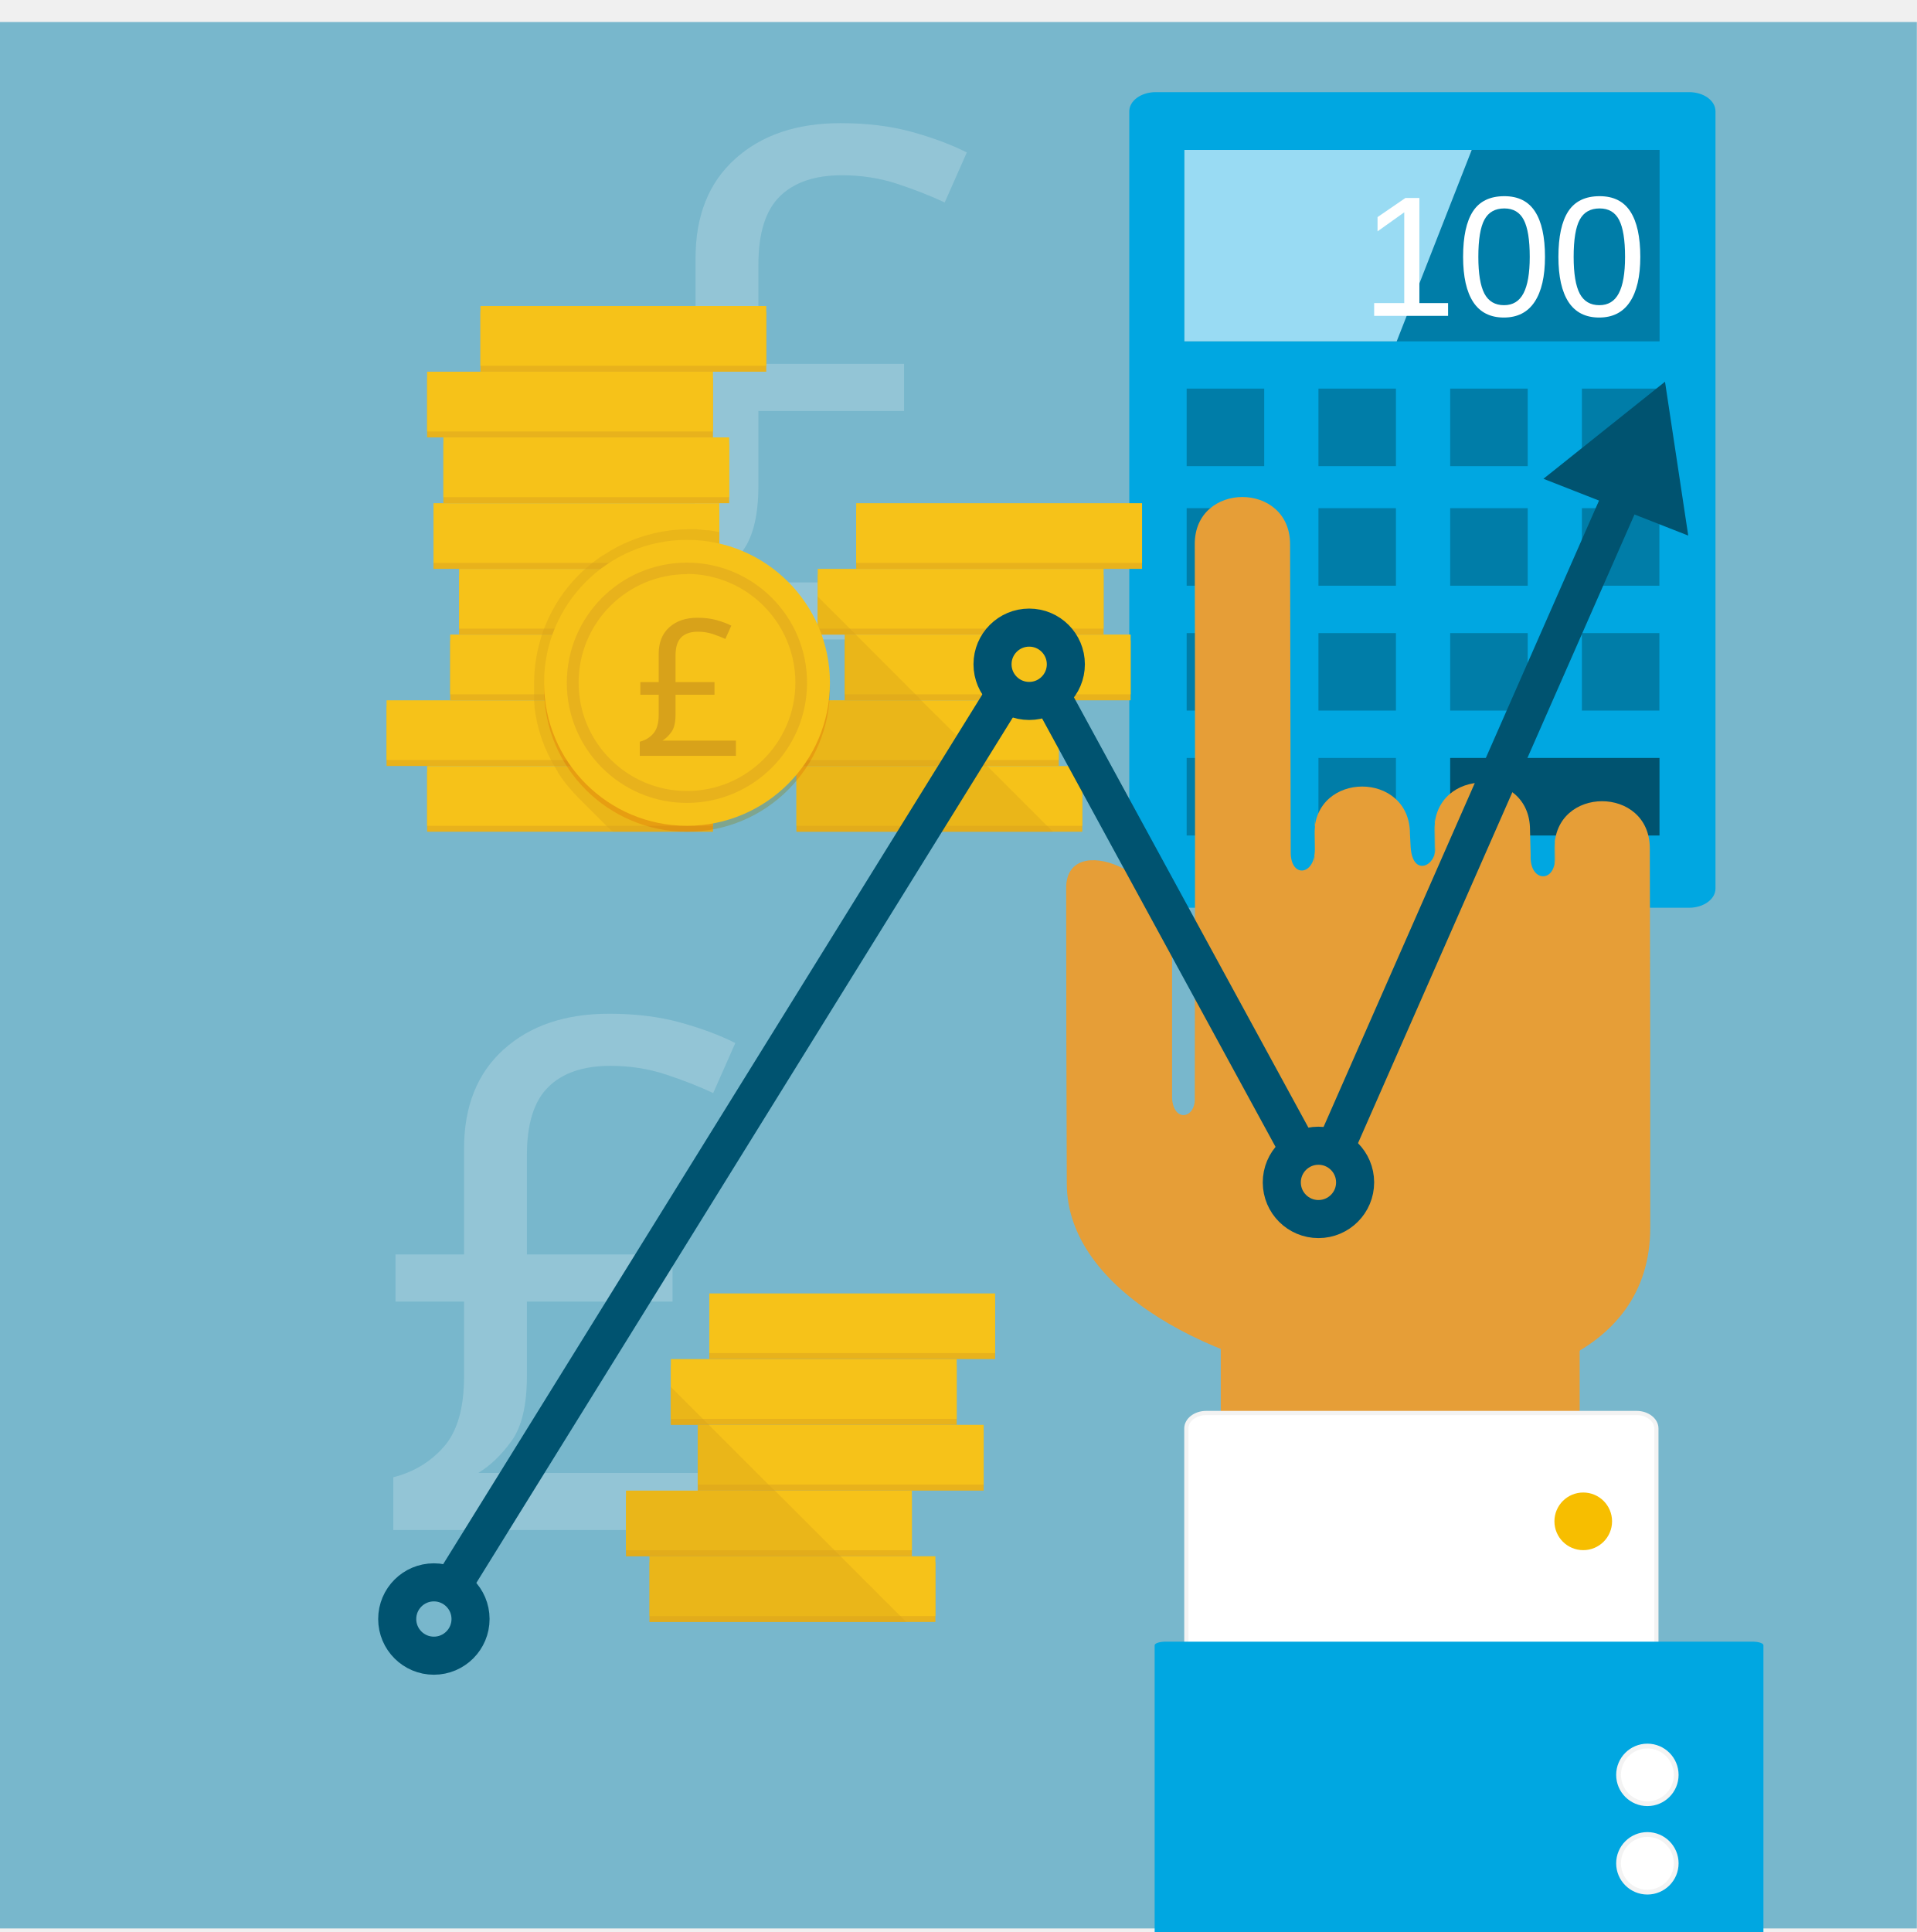
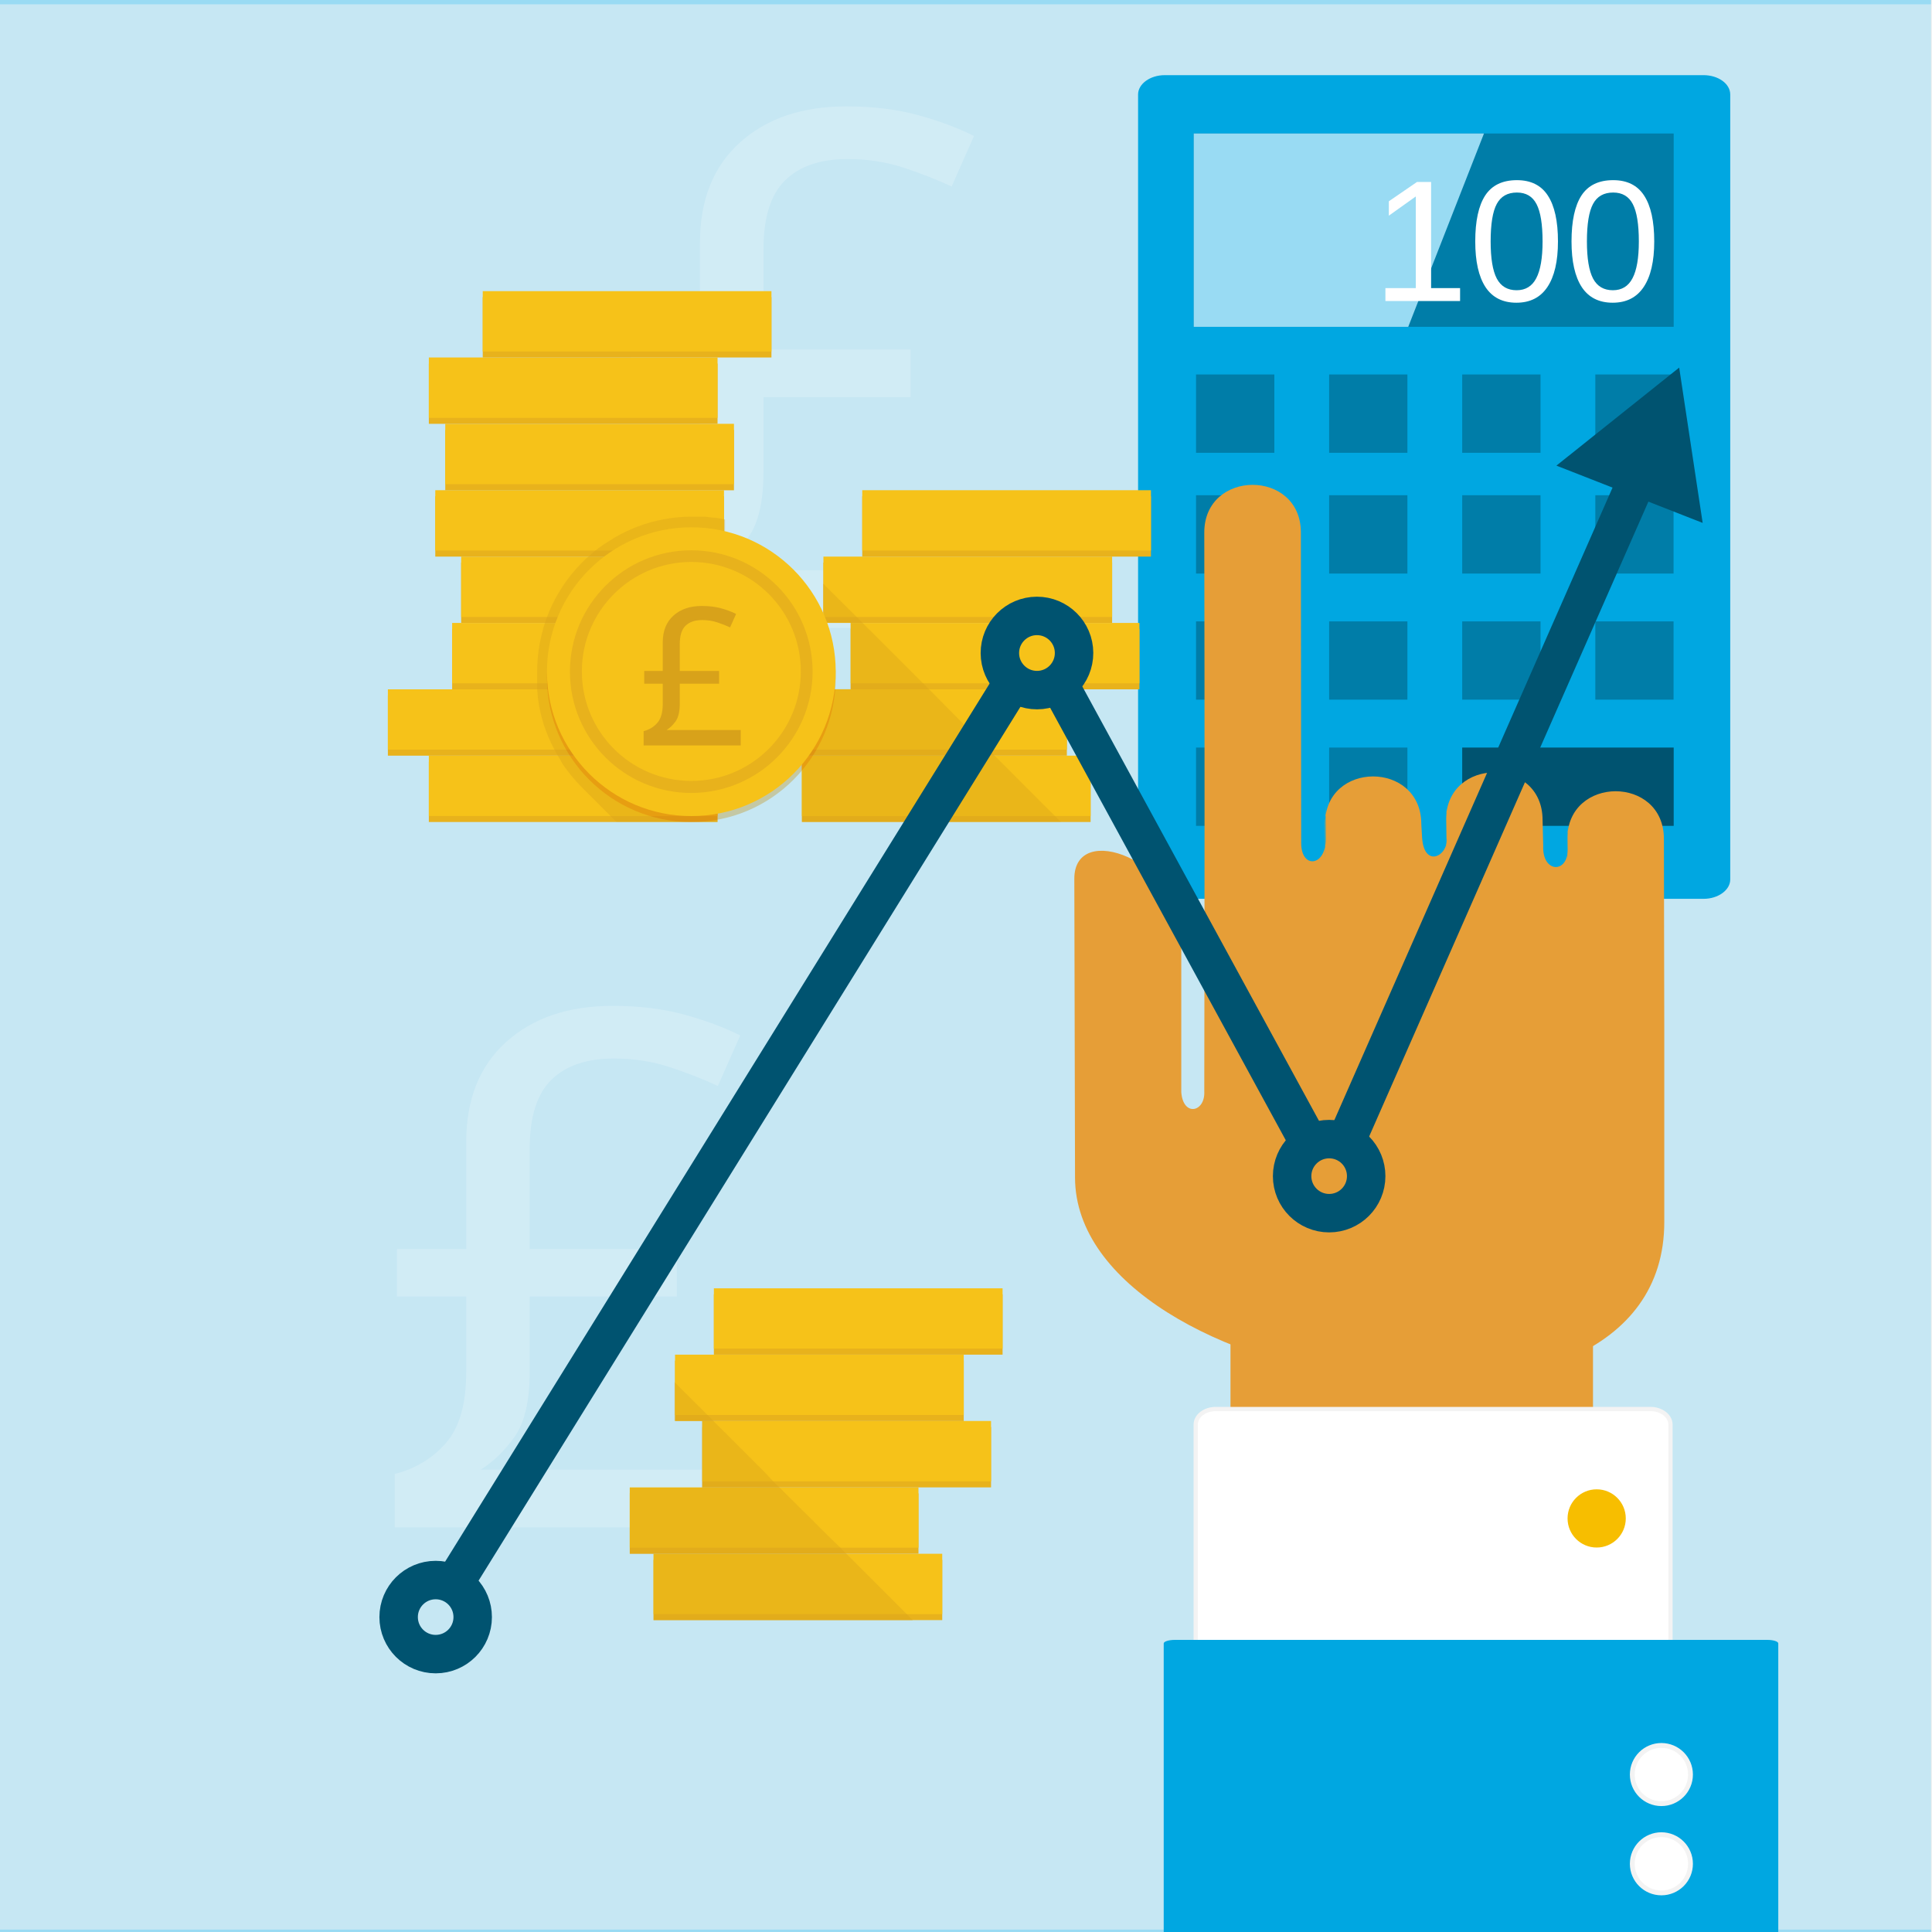
- <svg xmlns="http://www.w3.org/2000/svg" viewBox="0 0 300.64 302.97">
+ <svg xmlns="http://www.w3.org/2000/svg" viewBox="0 0 300 300">
  <defs>
-     <style>.a{isolation:isolate;}.b,.e{fill:#007da8;}.b{opacity:0.5;}.c{font-size:111.98px;opacity:0.2;}.c,.h,.j,.n{fill:#fff;}.c,.s{font-family:Impact;}.d,.k{fill:#00a7e1;}.f,.x{fill:#005370;}.g{fill:#99dbf3;}.h{font-size:26.88px;font-family:ArialMT, Arial;}.i,.l,.w{fill:#e69e37;}.j,.n{stroke:#f3f3f3;}.j,.n,.t,.v,.w,.x{stroke-miterlimit:10;}.j{stroke-width:0.66px;}.j,.k,.l,.m,.n{fill-rule:evenodd;}.m{fill:#f7be00;}.n,.x{stroke-width:0.75px;}.o{fill:#e8b21c;}.p,.v{fill:#f6c219;}.q,.s{fill:#d8a21a;}.q{opacity:0.38;}.r{fill:#fcddac;mix-blend-mode:multiply;}.s{font-size:29.96px;}.t{fill:none;}.t,.v,.w,.x{stroke:#005370;}.t,.v,.w{stroke-width:5.97px;}.u{fill:#f06624;}</style>
+     <style>.a{isolation:isolate;}.b{fill:#99dbf3;}.c{fill:#f3f3f3;opacity:0.5;}.d{font-size:111.98px;opacity:0.2;}.d,.h,.j,.n{fill:#fff;}.d,.s{font-family:Impact;}.e,.k{fill:#00a7e1;}.f{fill:#007da8;}.g,.x{fill:#005370;}.h{font-size:26.88px;font-family:ArialMT, Arial;}.i,.l,.w{fill:#e69e37;}.j,.n{stroke:#f3f3f3;}.j,.n,.t,.v,.w,.x{stroke-miterlimit:10;}.j{stroke-width:0.66px;}.j,.k,.l,.m,.n{fill-rule:evenodd;}.m{fill:#f7be00;}.n,.x{stroke-width:0.75px;}.o{fill:#e8b21c;}.p,.v{fill:#f6c219;}.q,.s{fill:#d8a21a;}.q{opacity:0.38;}.r{fill:#fcddac;mix-blend-mode:multiply;}.s{font-size:29.96px;}.t{fill:none;}.t,.v,.w,.x{stroke:#005370;}.t,.v,.w{stroke-width:5.97px;}.u{fill:#f06624;}</style>
  </defs>
  <g class="a">
-     <rect class="b" y="3.45" width="300.64" height="298.96" />
-     <text class="c" transform="translate(94.42 100.28)">£</text>
-     <text class="c" transform="translate(58.11 239.94)">£</text>
-     <path class="d" d="M269.06,139.35c0,1.64-1.85,3-4.13,3H181.26c-2.3,0-4.14-1.32-4.14-3V17.45c0-1.63,1.84-3,4.14-3h83.67c2.28,0,4.13,1.33,4.13,3Z" />
-     <rect class="e" x="185.76" y="23.51" width="74.53" height="30.02" />
-     <rect class="e" x="186.12" y="79.69" width="12.16" height="12.16" />
-     <rect class="e" x="206.79" y="79.69" width="12.15" height="12.16" />
-     <rect class="e" x="227.45" y="79.69" width="12.16" height="12.16" />
-     <rect class="e" x="248.11" y="79.69" width="12.15" height="12.16" />
-     <rect class="e" x="186.12" y="60.94" width="12.16" height="12.16" />
-     <rect class="e" x="206.79" y="60.94" width="12.15" height="12.16" />
-     <rect class="e" x="227.45" y="60.94" width="12.16" height="12.16" />
-     <rect class="e" x="248.11" y="60.94" width="12.15" height="12.16" />
-     <rect class="e" x="186.12" y="99.28" width="12.16" height="12.15" />
-     <rect class="e" x="206.79" y="99.28" width="12.15" height="12.15" />
-     <rect class="e" x="227.45" y="99.28" width="12.16" height="12.15" />
-     <rect class="e" x="248.11" y="99.28" width="12.15" height="12.15" />
-     <rect class="e" x="186.12" y="118.86" width="12.16" height="12.16" />
-     <rect class="e" x="206.79" y="118.86" width="12.15" height="12.16" />
-     <polygon class="f" points="252.82 118.86 247.6 118.86 240.13 118.86 234.91 118.86 227.45 118.86 227.45 131.02 234.91 131.02 240.13 131.02 247.6 131.02 252.82 131.02 258.02 131.02 260.28 131.02 260.28 118.86 258.02 118.86 252.82 118.86" />
-     <polygon class="g" points="230.83 23.51 185.76 23.51 185.76 53.53 219.06 53.53 230.83 23.51" />
-     <text class="h" transform="translate(213.48 49.53)">100</text>
-     <rect class="i" x="191.47" y="173.47" width="56.29" height="77.43" />
-     <path class="j" d="M186.07,298.88V224c0-1.33,1.4-2.42,3.11-2.42h67.5c1.71,0,3.11,1.09,3.11,2.42v74.89c0,1.33-1.4,2.42-3.11,2.42h-67.5C187.47,301.3,186.07,300.21,186.07,298.88Z" />
-     <path class="k" d="M181.1,303V258c0-.31.78-.56,1.74-.56h92c1,0,1.74.25,1.74.56v45Z" />
-     <path class="l" d="M258.76,133.05c0-9.89-15-9.86-14.95,0,0,11.24.05-9.77.07,1.46.09,4-4,3.87-3.81-.38l-.1-4c0-9.89-15-9.86-15,0,0,14.66.06-11.89.1,2.78.32,2.75-3.49,4.8-3.82-.08l-.11-2.08c0-9.89-15-9.86-15,0,0,16.91.08-14.56.12,2.35,0,4.23-3.8,4.63-3.82.62l-.1-48.37c0-9.9-15-9.86-14.95,0,.06,27.74.05,59,0,86.76.18,3.27-3.27,4-3.56.16V147.71c0-11.1-16.63-17.65-16.61-8.45q0,23.19.1,46.38c.08,33.36,91.58,48,91.51,6.84C258.84,161.92,258.83,163.61,258.76,133.05Z" />
-     <path class="m" d="M243.8,238.57a4.52,4.52,0,1,1,4.52,4.52A4.52,4.52,0,0,1,243.8,238.57Z" />
-     <path class="n" d="M253.86,278.33a4.52,4.52,0,1,1,4.52,4.52A4.52,4.52,0,0,1,253.86,278.33Z" />
-     <path class="n" d="M253.86,292.2a4.52,4.52,0,1,1,4.52,4.52A4.52,4.52,0,0,1,253.86,292.2Z" />
-     <rect class="o" x="124.92" y="121.06" width="44.83" height="9.37" />
-     <rect class="p" x="124.92" y="120.13" width="44.83" height="9.37" />
-     <rect class="o" x="121.23" y="110.75" width="44.83" height="9.37" />
-     <rect class="p" x="121.23" y="109.82" width="44.83" height="9.36" />
-     <rect class="o" x="132.5" y="100.45" width="44.83" height="9.37" />
-     <rect class="p" x="132.5" y="99.51" width="44.83" height="9.37" />
-     <rect class="o" x="128.26" y="90.15" width="44.83" height="9.37" />
-     <rect class="p" x="128.26" y="89.21" width="44.83" height="9.37" />
-     <rect class="o" x="134.29" y="79.84" width="44.83" height="9.37" />
-     <rect class="p" x="134.29" y="78.91" width="44.83" height="9.36" />
-     <rect class="o" x="66.99" y="121.06" width="44.83" height="9.37" />
-     <rect class="p" x="66.99" y="120.13" width="44.83" height="9.37" />
-     <rect class="o" x="60.63" y="110.75" width="44.83" height="9.37" />
-     <rect class="p" x="60.63" y="109.82" width="44.83" height="9.36" />
-     <rect class="o" x="70.61" y="100.45" width="44.83" height="9.37" />
-     <rect class="p" x="70.61" y="99.51" width="44.83" height="9.37" />
-     <rect class="o" x="72.01" y="90.15" width="44.83" height="9.37" />
-     <rect class="p" x="72.01" y="89.21" width="44.83" height="9.37" />
-     <rect class="o" x="67.99" y="79.84" width="44.83" height="9.37" />
-     <rect class="p" x="67.99" y="78.91" width="44.83" height="9.36" />
-     <rect class="o" x="69.54" y="69.54" width="44.83" height="9.37" />
-     <rect class="p" x="69.54" y="68.59" width="44.83" height="9.37" />
-     <rect class="o" x="66.99" y="59.23" width="44.83" height="9.36" />
-     <rect class="p" x="66.99" y="58.29" width="44.83" height="9.37" />
-     <rect class="o" x="75.35" y="48.92" width="44.83" height="9.37" />
-     <rect class="p" x="75.35" y="47.99" width="44.83" height="9.37" />
-     <path class="q" d="M116.84,89.21v10.3h-1.39v10.32h-10v10.3h6.36v10.3H96.11l-1-.93-4.45-4.45a26.25,26.25,0,0,1-2.54-3c-.25-.34-.46-.67-.66-1a.16.16,0,0,1,0-.07c-.15-.22-.34-.53-.53-.86,0,0,0-.1-.08-.14-.15-.26-.29-.53-.43-.8A23,23,0,0,1,83.85,111c0-.07,0-.14,0-.2,0-.26-.07-.53-.08-.8,0,0,0-.09,0-.13,0-.31,0-.61,0-.92v0c0-.26,0-.57,0-.87,0-.13,0-.27,0-.41v-.13c0-.13,0-.27,0-.41a24.08,24.08,0,0,1,.93-6.6,4.1,4.1,0,0,1,.14-.5,3.88,3.88,0,0,1,.14-.45c.05-.18.12-.36.18-.56s.1-.24.15-.37l.25-.64a24,24,0,0,1,5.16-7.8c.32-.32.64-.63,1-.93a3.9,3.9,0,0,1,.38-.33c.23-.21.46-.4.72-.62s.32-.23.49-.37c.51-.39,1-.73,1.48-1a23.31,23.31,0,0,1,4-2.11l.63-.25A24.1,24.1,0,0,1,107.75,83H108c.42,0,.83,0,1.22,0h.11l1.61.16.23,0c.54.07,1.08.17,1.65.29v5.69Zm48.07,41-.66-.67-9.37-9.37-.94-.94-1.38-1.38-7.05-7-.94-.93-.94-1-1.16-1.15-5-5-1.57-1.58-.24-.24-.5-.49-.94-.95-2.8-2.8-3.2-3.19v6h4.24v10.32H121.23v10.3h3.69v10.3h40.26Z" />
-     <circle class="r" cx="107.75" cy="108.01" r="22.42" />
-     <path class="p" d="M130.17,107.06a22.42,22.42,0,1,1-22.42-22.4A22.42,22.42,0,0,1,130.17,107.06Z" />
-     <path class="o" d="M107.75,125.91a18.84,18.84,0,1,1,18.83-18.85A18.86,18.86,0,0,1,107.75,125.91Zm0-35.87a17,17,0,1,0,17,17A17.06,17.06,0,0,0,107.75,90Z" />
-     <text class="s" transform="translate(99.39 118.53)">£</text>
-     <rect class="o" x="101.88" y="244.98" width="44.83" height="9.37" />
-     <rect class="p" x="101.88" y="244.05" width="44.83" height="9.37" />
-     <rect class="o" x="98.19" y="234.68" width="44.83" height="9.37" />
-     <rect class="p" x="98.19" y="233.75" width="44.83" height="9.36" />
-     <rect class="o" x="109.45" y="224.38" width="44.83" height="9.37" />
-     <rect class="p" x="109.45" y="223.44" width="44.83" height="9.37" />
-     <rect class="o" x="105.22" y="214.07" width="44.83" height="9.37" />
-     <rect class="p" x="105.22" y="213.13" width="44.83" height="9.37" />
-     <rect class="o" x="111.25" y="203.76" width="44.83" height="9.37" />
-     <rect class="p" x="111.25" y="202.83" width="44.83" height="9.36" />
-     <path class="q" d="M141.87,254.09l-.66-.67-9.38-9.37-.93-.94-1.39-1.38-7-7-.93-.93-1-.95-1.15-1.15-5-5-1.58-1.58-.24-.24-.49-.49-.94-.95-2.81-2.8-3.19-3.19v6h4.24v10.32H98.19v10.3h3.68v10.3h40.27Z" />
-     <polyline class="t" points="69.54 250.9 161.42 102.71 206.79 185.96 255.19 75.92" />
-     <line class="u" x1="260.46" y1="66.81" x2="259.93" y2="84.15" />
-     <path class="v" d="M167.17,104.17a5.75,5.75,0,1,1-5.75-5.75A5.75,5.75,0,0,1,167.17,104.17Z" />
-     <path class="w" d="M212.54,185.41a5.75,5.75,0,1,1-5.76-5.74A5.75,5.75,0,0,1,212.54,185.41Z" />
-     <path class="t" d="M73.8,253.88a5.75,5.75,0,1,1-5.75-5.74A5.75,5.75,0,0,1,73.8,253.88Z" />
-     <polygon class="x" points="242.82 74.97 260.87 60.56 264.32 83.4 242.82 74.97" />
+     <rect class="b" x="-0.15" y="-0.33" width="300" height="301" />
+     <rect class="c" x="-0.4" y="0.67" width="300.64" height="298.96" />
+     <text class="d" transform="translate(94.02 97.49)">£</text>
+     <text class="d" transform="translate(57.72 237.16)">£</text>
+     <path class="e" d="M268.67,136.57c0,1.63-1.86,3-4.14,3H180.86c-2.29,0-4.14-1.33-4.14-3V14.67c0-1.63,1.85-3,4.14-3h83.67c2.28,0,4.14,1.33,4.14,3Z" />
+     <rect class="f" x="185.36" y="20.73" width="74.53" height="30.02" />
+     <rect class="f" x="185.72" y="76.9" width="12.16" height="12.16" />
+     <rect class="f" x="206.39" y="76.9" width="12.15" height="12.16" />
+     <rect class="f" x="227.05" y="76.9" width="12.16" height="12.16" />
+     <rect class="f" x="247.72" y="76.9" width="12.15" height="12.16" />
+     <rect class="f" x="185.72" y="58.15" width="12.16" height="12.16" />
+     <rect class="f" x="206.39" y="58.15" width="12.15" height="12.16" />
+     <rect class="f" x="227.05" y="58.15" width="12.16" height="12.16" />
+     <rect class="f" x="247.72" y="58.15" width="12.15" height="12.16" />
+     <rect class="f" x="185.72" y="96.49" width="12.16" height="12.15" />
+     <rect class="f" x="206.39" y="96.49" width="12.15" height="12.15" />
+     <rect class="f" x="227.05" y="96.49" width="12.16" height="12.15" />
+     <rect class="f" x="247.72" y="96.49" width="12.15" height="12.15" />
+     <rect class="f" x="185.72" y="116.08" width="12.16" height="12.16" />
+     <rect class="f" x="206.39" y="116.08" width="12.15" height="12.16" />
+     <polygon class="g" points="252.43 116.08 247.2 116.08 239.74 116.08 234.51 116.08 227.05 116.08 227.05 128.24 234.51 128.24 239.74 128.24 247.2 128.24 252.43 128.24 257.62 128.24 259.89 128.24 259.89 116.08 257.62 116.08 252.43 116.08" />
+     <polygon class="b" points="230.43 20.73 185.36 20.73 185.36 50.75 218.67 50.75 230.43 20.73" />
+     <text class="h" transform="translate(213.08 46.74)">100</text>
+     <rect class="i" x="191.07" y="170.68" width="56.29" height="77.43" />
+     <path class="j" d="M185.67,296.1V221.2c0-1.33,1.4-2.41,3.11-2.41h67.5c1.71,0,3.11,1.08,3.11,2.41v74.9c0,1.33-1.4,2.41-3.11,2.41h-67.5C187.07,298.51,185.67,297.43,185.67,296.1Z" />
+     <path class="k" d="M180.7,300.19v-45c0-.3.78-.55,1.74-.55h91.95c1,0,1.74.25,1.74.55v45Z" />
+     <path class="l" d="M258.37,130.27c0-9.89-15-9.86-15,0,0,11.24.05-9.78.07,1.46.1,4-4,3.86-3.81-.39l-.1-4c0-9.89-15-9.86-15,0,0,14.67.07-11.88.1,2.78.33,2.75-3.49,4.81-3.81-.07l-.12-2.08c0-9.89-15-9.86-14.95,0,0,16.91.07-14.55.11,2.36,0,4.23-3.8,4.63-3.81.61L202,82.69c0-9.89-15-9.85-15,0,.06,27.74.05,59,0,86.76.17,3.27-3.28,4-3.57.16V144.93c0-11.1-16.63-17.66-16.61-8.46q.06,23.19.11,46.39c.07,33.36,91.58,48,91.5,6.84C258.45,159.14,258.43,160.83,258.37,130.27Z" />
+     <path class="m" d="M243.41,235.78a4.52,4.52,0,1,1,4.52,4.52A4.52,4.52,0,0,1,243.41,235.78Z" />
+     <path class="n" d="M253.46,275.55a4.52,4.52,0,1,1,4.52,4.52A4.52,4.52,0,0,1,253.46,275.55Z" />
+     <path class="n" d="M253.46,289.41a4.52,4.52,0,1,1,4.52,4.52A4.52,4.52,0,0,1,253.46,289.41Z" />
+     <rect class="o" x="124.52" y="118.27" width="44.83" height="9.37" />
+     <rect class="p" x="124.52" y="117.34" width="44.83" height="9.37" />
+     <rect class="o" x="120.83" y="107.97" width="44.83" height="9.37" />
+     <rect class="p" x="120.83" y="107.04" width="44.83" height="9.36" />
+     <rect class="o" x="132.1" y="97.67" width="44.83" height="9.37" />
+     <rect class="p" x="132.1" y="96.73" width="44.83" height="9.37" />
+     <rect class="o" x="127.86" y="87.36" width="44.83" height="9.37" />
+     <rect class="p" x="127.86" y="86.43" width="44.83" height="9.37" />
+     <rect class="o" x="133.89" y="77.06" width="44.83" height="9.37" />
+     <rect class="p" x="133.89" y="76.12" width="44.83" height="9.36" />
+     <rect class="o" x="66.59" y="118.27" width="44.83" height="9.37" />
+     <rect class="p" x="66.59" y="117.34" width="44.83" height="9.37" />
+     <rect class="o" x="60.23" y="107.97" width="44.83" height="9.37" />
+     <rect class="p" x="60.23" y="107.04" width="44.83" height="9.36" />
+     <rect class="o" x="70.21" y="97.67" width="44.83" height="9.37" />
+     <rect class="p" x="70.21" y="96.73" width="44.83" height="9.37" />
+     <rect class="o" x="71.61" y="87.36" width="44.83" height="9.37" />
+     <rect class="p" x="71.61" y="86.43" width="44.83" height="9.37" />
+     <rect class="o" x="67.59" y="77.06" width="44.83" height="9.37" />
+     <rect class="p" x="67.59" y="76.12" width="44.83" height="9.36" />
+     <rect class="o" x="69.14" y="66.76" width="44.83" height="9.37" />
+     <rect class="p" x="69.14" y="65.81" width="44.83" height="9.37" />
+     <rect class="o" x="66.59" y="56.45" width="44.83" height="9.36" />
+     <rect class="p" x="66.59" y="55.51" width="44.83" height="9.37" />
+     <rect class="o" x="74.96" y="46.14" width="44.83" height="9.37" />
+     <rect class="p" x="74.96" y="45.21" width="44.83" height="9.37" />
+     <path class="q" d="M116.45,86.43v10.3h-1.4V107h-10v10.3h6.35v10.31H95.71l-.94-.93-4.45-4.45a25.22,25.22,0,0,1-2.54-3c-.26-.33-.47-.66-.67-1a.43.43,0,0,0,0-.07c-.15-.22-.33-.53-.53-.87l-.07-.13c-.16-.26-.3-.54-.44-.8a23.07,23.07,0,0,1-2.58-8.24,1.5,1.5,0,0,0,0-.2c0-.25-.06-.53-.08-.8a.53.53,0,0,1,0-.13c0-.31,0-.61,0-.91v0c0-.26,0-.56,0-.86,0-.14,0-.27,0-.41v-.13c0-.14,0-.27,0-.41a24.1,24.1,0,0,1,.93-6.61c0-.16.09-.33.14-.5s.09-.29.14-.44.12-.37.19-.56.09-.25.14-.38.17-.43.25-.64a24.11,24.11,0,0,1,5.17-7.79c.31-.32.63-.64,1-.93.13-.12.25-.23.38-.33s.46-.41.73-.62l.48-.37a16.68,16.68,0,0,1,1.48-1,22,22,0,0,1,4-2.11l.63-.25a24.14,24.14,0,0,1,8.43-1.52h.26l1.22,0h.11c.54,0,1.08.1,1.61.16l.24,0a16.64,16.64,0,0,1,1.64.29v5.69Zm48.07,41-.67-.67-9.37-9.38-.93-.93L152.16,115l-7-7.06-.93-.93-1-1-1.15-1.15-5-5-1.58-1.58-.24-.24-.5-.49-.93-.94-2.81-2.8-3.2-3.19v6h4.24V107H120.83v10.3h3.69v10.31h40.26Z" />
+     <circle class="r" cx="107.35" cy="105.23" r="22.42" />
+     <path class="p" d="M129.77,104.28a22.42,22.42,0,1,1-22.42-22.4A22.42,22.42,0,0,1,129.77,104.28Z" />
+     <path class="o" d="M107.35,123.13a18.84,18.84,0,1,1,18.83-18.85A18.86,18.86,0,0,1,107.35,123.13Zm0-35.87a17,17,0,1,0,17,17A17,17,0,0,0,107.35,87.26Z" />
+     <text class="s" transform="translate(98.99 115.75)">£</text>
+     <rect class="o" x="101.48" y="242.2" width="44.83" height="9.37" />
+     <rect class="p" x="101.48" y="241.27" width="44.83" height="9.37" />
+     <rect class="o" x="97.79" y="231.89" width="44.83" height="9.37" />
+     <rect class="p" x="97.79" y="230.96" width="44.83" height="9.36" />
+     <rect class="o" x="109.06" y="221.59" width="44.83" height="9.37" />
+     <rect class="p" x="109.06" y="220.65" width="44.83" height="9.37" />
+     <rect class="o" x="104.82" y="211.29" width="44.83" height="9.37" />
+     <rect class="p" x="104.82" y="210.35" width="44.83" height="9.37" />
+     <rect class="o" x="110.85" y="200.98" width="44.83" height="9.37" />
+     <rect class="p" x="110.85" y="200.05" width="44.83" height="9.36" />
+     <path class="q" d="M141.48,251.31l-.67-.67-9.37-9.37-.94-.94L129.12,239l-7.05-7-.93-.93-1-.95L119,228.87l-5-5-1.58-1.58-.24-.24-.5-.49-.94-.95-2.8-2.8-3.2-3.19v6h4.24V231H97.79v10.3h3.69v10.3h40.26Z" />
+     <polyline class="t" points="69.14 248.12 161.03 99.93 206.39 183.18 254.79 73.14" />
+     <line class="u" x1="260.06" y1="64.03" x2="259.53" y2="81.37" />
+     <path class="v" d="M166.78,101.38A5.76,5.76,0,1,1,161,95.64,5.76,5.76,0,0,1,166.78,101.38Z" />
+     <path class="w" d="M212.14,182.63a5.75,5.75,0,1,1-5.75-5.75A5.74,5.74,0,0,1,212.14,182.63Z" />
+     <path class="t" d="M73.4,251.1a5.75,5.75,0,1,1-5.75-5.75A5.74,5.74,0,0,1,73.4,251.1Z" />
+     <polygon class="x" points="242.42 72.19 260.47 57.78 263.92 80.61 242.42 72.19" />
  </g>
</svg>
